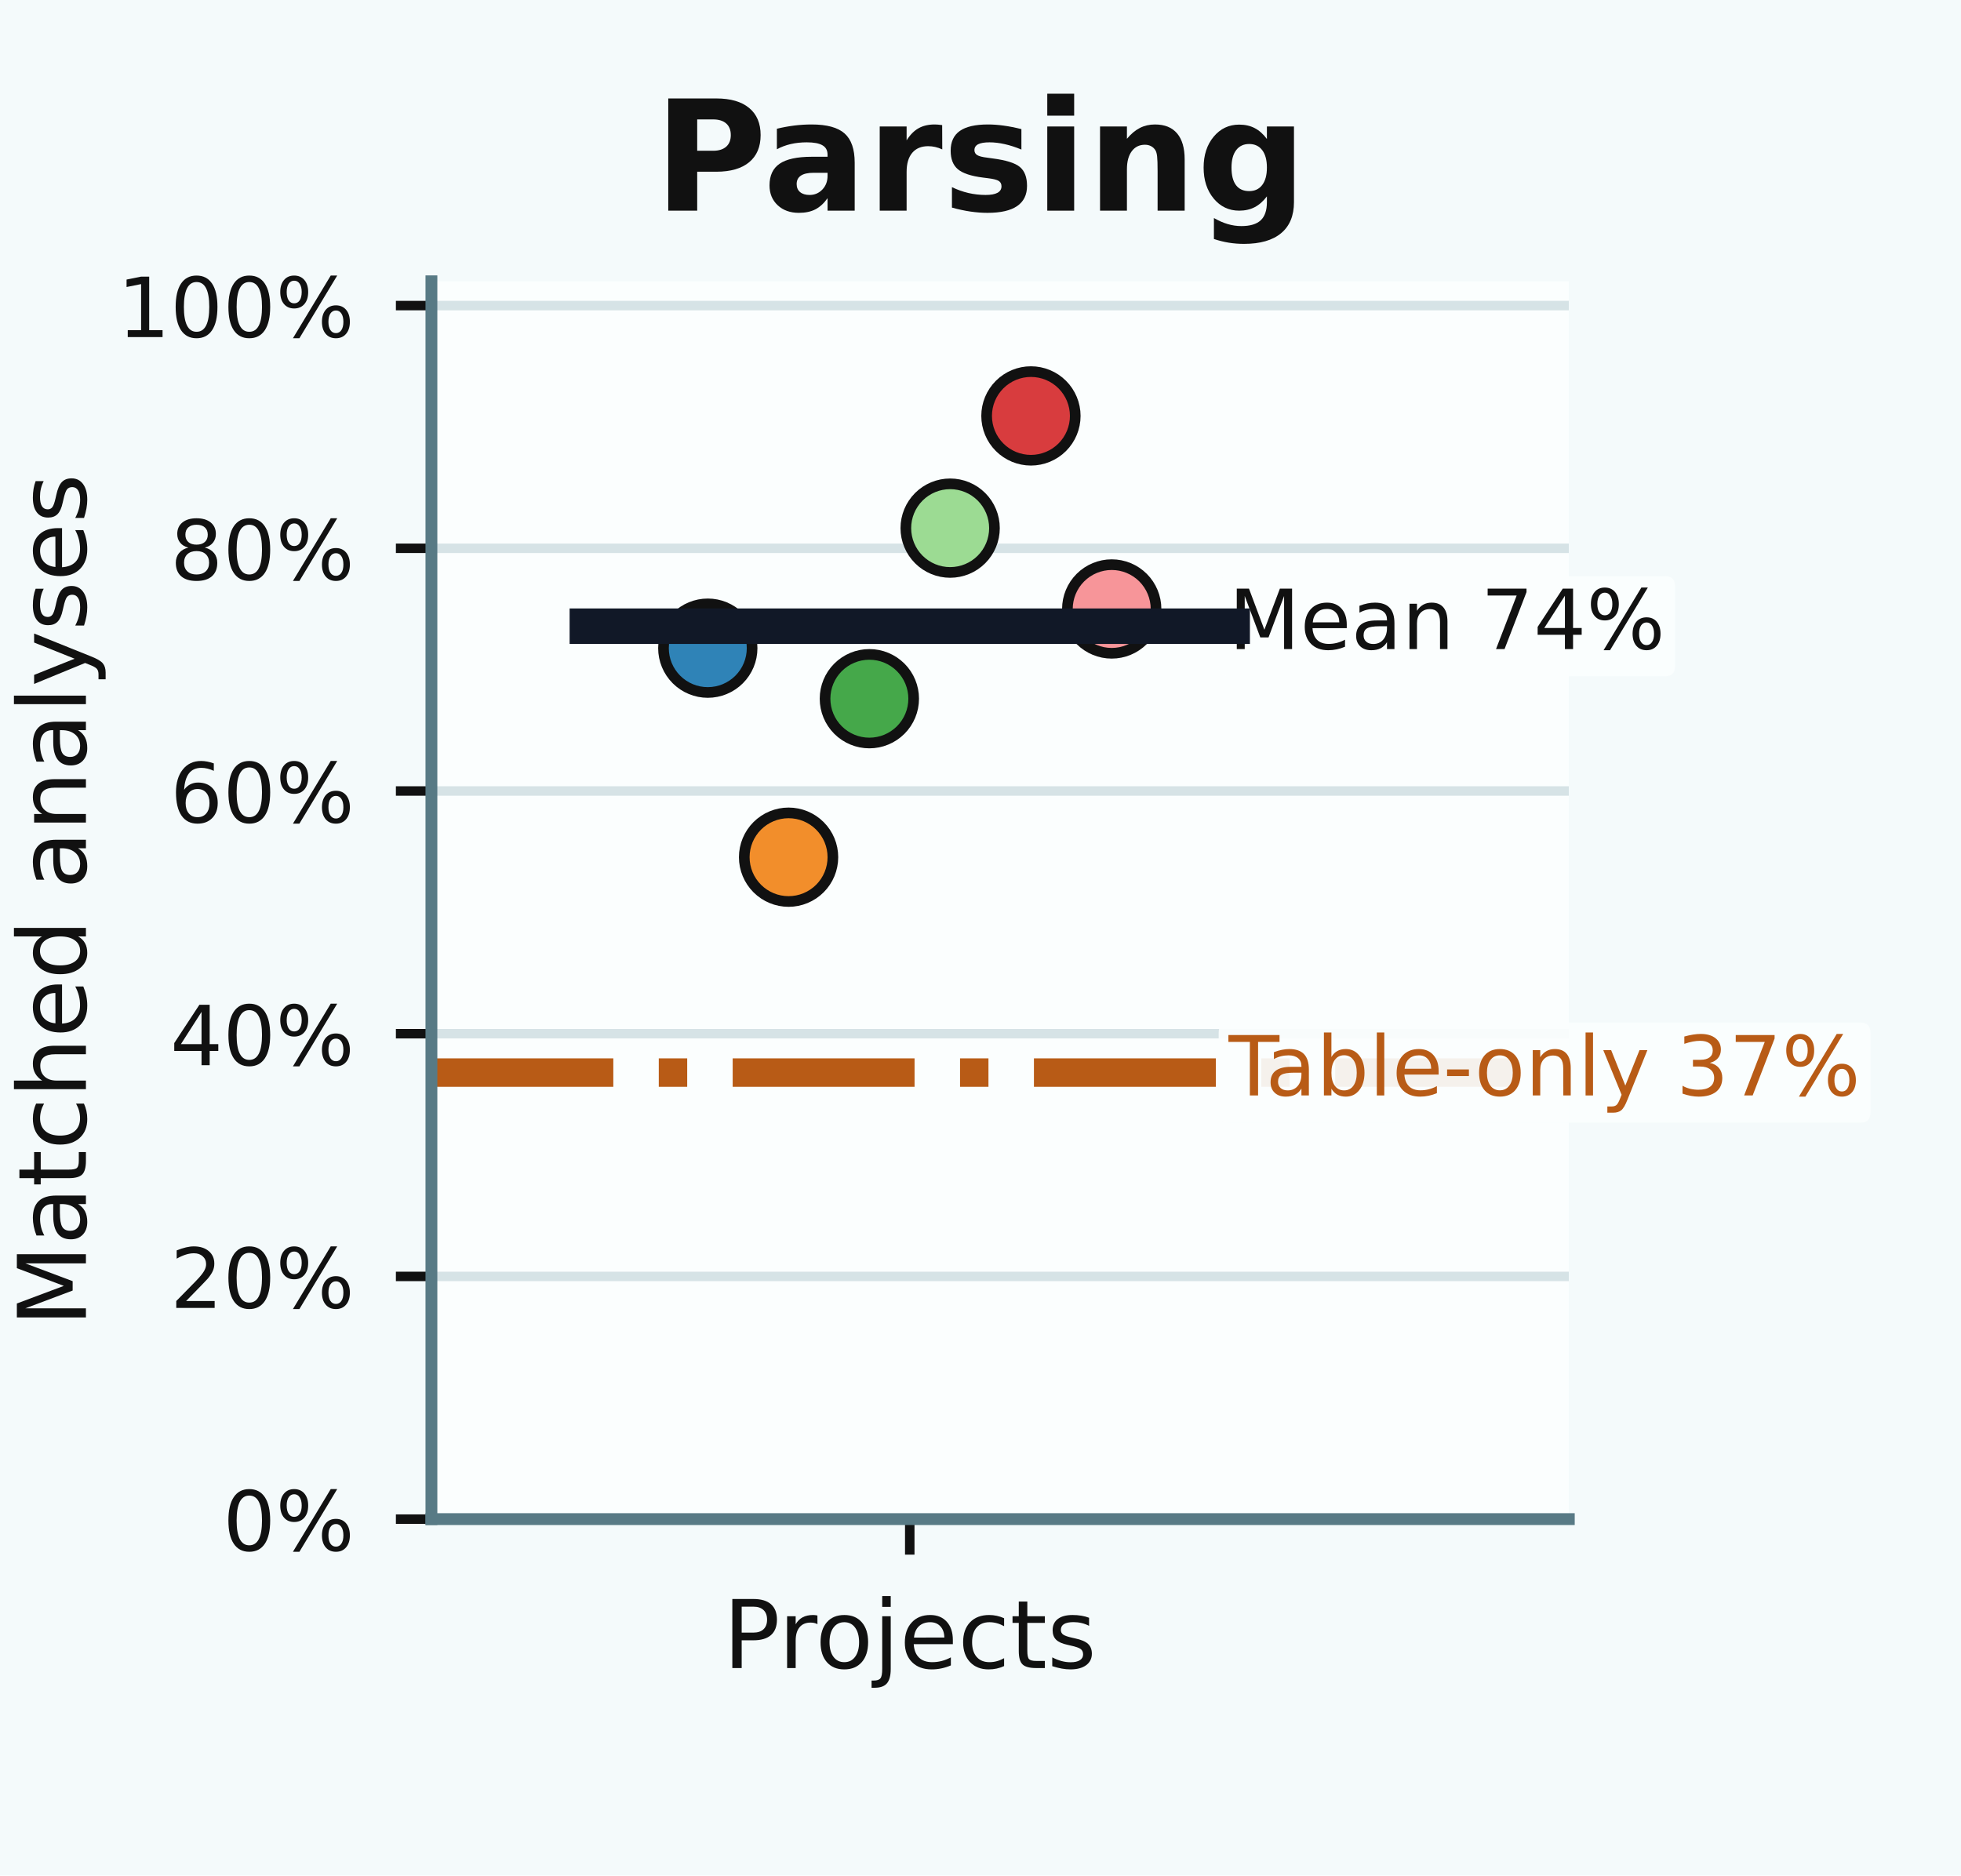
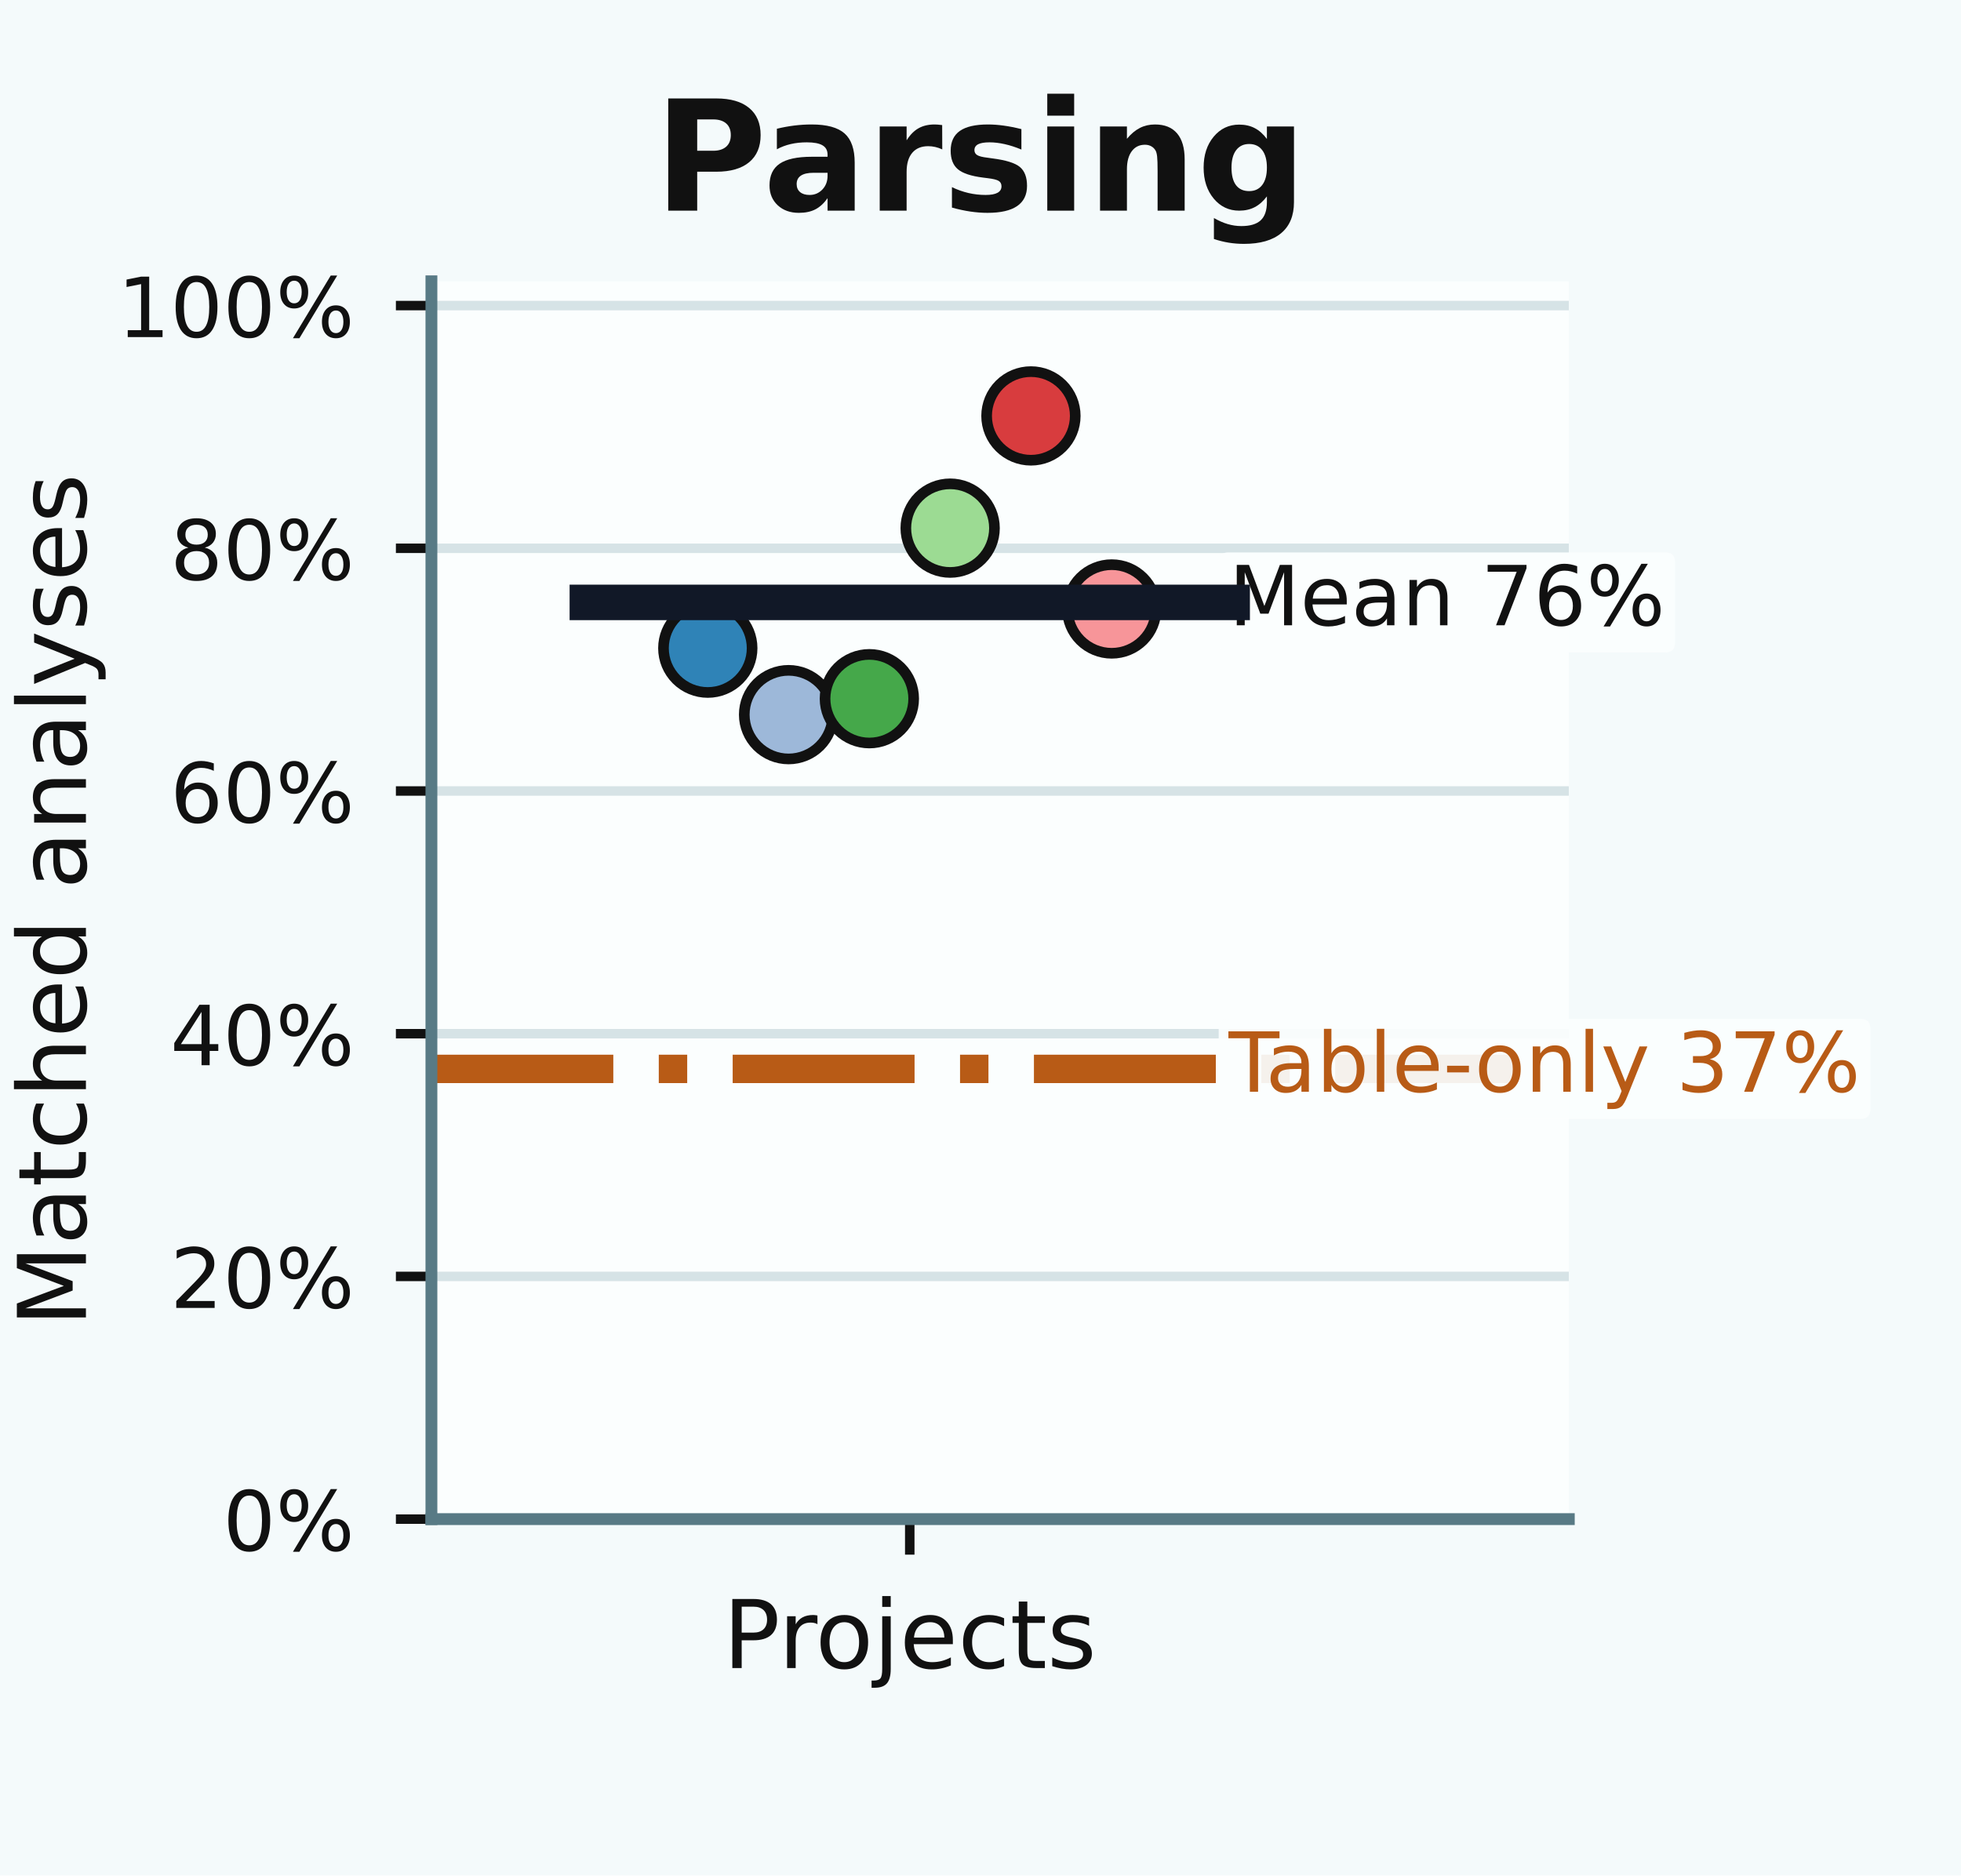
<svg xmlns="http://www.w3.org/2000/svg" xmlns:xlink="http://www.w3.org/1999/xlink" width="165.6pt" height="158.4pt" viewBox="0 0 165.6 158.4" version="1.1">
  <defs>
    <style type="text/css">*{stroke-linejoin: round; stroke-linecap: butt}</style>
  </defs>
  <g id="figure_1">
    <g id="patch_1">
      <path d="M 0 158.4  L 165.6 158.4  L 165.6 0  L 0 0  z " style="fill: #f4fafb" />
    </g>
    <g id="axes_1">
      <g id="patch_2">
        <path d="M 36.432 128.304  L 132.48 128.304  L 132.48 23.76  L 36.432 23.76  z " style="fill: #fbfefe" />
      </g>
      <g id="matplotlib.axis_1">
        <g id="xtick_1">
          <g id="line2d_1">
            <defs>
-               <path id="m8586d4c406" d="M 0 0  L 0 3  " style="stroke: #111111; stroke-width: 0.8" />
+               <path id="m29553f8bfb" d="M 0 0  L 0 3  " style="stroke: #111111; stroke-width: 0.8" />
            </defs>
            <g>
-               <use xlink:href="#m8586d4c406" x="76.826" y="128.304" style="fill: #111111; stroke: #111111; stroke-width: 0.8" />
+               <use xlink:href="#m29553f8bfb" x="76.826" y="128.304" style="fill: #111111; stroke: #111111; stroke-width: 0.8" />
            </g>
          </g>
          <g id="text_1">
            <g style="fill: #111111" transform="translate(61.05852 140.8827) scale(0.08 -0.08)">
              <defs>
                <path id="DejaVuSans-50" d="M 1259 4147  L 1259 2394  L 2053 2394  Q 2494 2394 2734 2622  Q 2975 2850 2975 3272  Q 2975 3691 2734 3919  Q 2494 4147 2053 4147  L 1259 4147  z M 628 4666  L 2053 4666  Q 2838 4666 3239 4311  Q 3641 3956 3641 3272  Q 3641 2581 3239 2228  Q 2838 1875 2053 1875  L 1259 1875  L 1259 0  L 628 0  L 628 4666  z " transform="scale(0.015625)" />
                <path id="DejaVuSans-72" d="M 2631 2963  Q 2534 3019 2420 3045  Q 2306 3072 2169 3072  Q 1681 3072 1420 2755  Q 1159 2438 1159 1844  L 1159 0  L 581 0  L 581 3500  L 1159 3500  L 1159 2956  Q 1341 3275 1631 3429  Q 1922 3584 2338 3584  Q 2397 3584 2469 3576  Q 2541 3569 2628 3553  L 2631 2963  z " transform="scale(0.015625)" />
                <path id="DejaVuSans-6f" d="M 1959 3097  Q 1497 3097 1228 2736  Q 959 2375 959 1747  Q 959 1119 1226 758  Q 1494 397 1959 397  Q 2419 397 2687 759  Q 2956 1122 2956 1747  Q 2956 2369 2687 2733  Q 2419 3097 1959 3097  z M 1959 3584  Q 2709 3584 3137 3096  Q 3566 2609 3566 1747  Q 3566 888 3137 398  Q 2709 -91 1959 -91  Q 1206 -91 779 398  Q 353 888 353 1747  Q 353 2609 779 3096  Q 1206 3584 1959 3584  z " transform="scale(0.015625)" />
                <path id="DejaVuSans-6a" d="M 603 3500  L 1178 3500  L 1178 -63  Q 1178 -731 923 -1031  Q 669 -1331 103 -1331  L -116 -1331  L -116 -844  L 38 -844  Q 366 -844 484 -692  Q 603 -541 603 -63  L 603 3500  z M 603 4863  L 1178 4863  L 1178 4134  L 603 4134  L 603 4863  z " transform="scale(0.015625)" />
                <path id="DejaVuSans-65" d="M 3597 1894  L 3597 1613  L 953 1613  Q 991 1019 1311 708  Q 1631 397 2203 397  Q 2534 397 2845 478  Q 3156 559 3463 722  L 3463 178  Q 3153 47 2828 -22  Q 2503 -91 2169 -91  Q 1331 -91 842 396  Q 353 884 353 1716  Q 353 2575 817 3079  Q 1281 3584 2069 3584  Q 2775 3584 3186 3129  Q 3597 2675 3597 1894  z M 3022 2063  Q 3016 2534 2758 2815  Q 2500 3097 2075 3097  Q 1594 3097 1305 2825  Q 1016 2553 972 2059  L 3022 2063  z " transform="scale(0.015625)" />
                <path id="DejaVuSans-63" d="M 3122 3366  L 3122 2828  Q 2878 2963 2633 3030  Q 2388 3097 2138 3097  Q 1578 3097 1268 2742  Q 959 2388 959 1747  Q 959 1106 1268 751  Q 1578 397 2138 397  Q 2388 397 2633 464  Q 2878 531 3122 666  L 3122 134  Q 2881 22 2623 -34  Q 2366 -91 2075 -91  Q 1284 -91 818 406  Q 353 903 353 1747  Q 353 2603 823 3093  Q 1294 3584 2113 3584  Q 2378 3584 2631 3529  Q 2884 3475 3122 3366  z " transform="scale(0.015625)" />
                <path id="DejaVuSans-74" d="M 1172 4494  L 1172 3500  L 2356 3500  L 2356 3053  L 1172 3053  L 1172 1153  Q 1172 725 1289 603  Q 1406 481 1766 481  L 2356 481  L 2356 0  L 1766 0  Q 1100 0 847 248  Q 594 497 594 1153  L 594 3053  L 172 3053  L 172 3500  L 594 3500  L 594 4494  L 1172 4494  z " transform="scale(0.015625)" />
                <path id="DejaVuSans-73" d="M 2834 3397  L 2834 2853  Q 2591 2978 2328 3040  Q 2066 3103 1784 3103  Q 1356 3103 1142 2972  Q 928 2841 928 2578  Q 928 2378 1081 2264  Q 1234 2150 1697 2047  L 1894 2003  Q 2506 1872 2764 1633  Q 3022 1394 3022 966  Q 3022 478 2636 193  Q 2250 -91 1575 -91  Q 1294 -91 989 -36  Q 684 19 347 128  L 347 722  Q 666 556 975 473  Q 1284 391 1588 391  Q 1994 391 2212 530  Q 2431 669 2431 922  Q 2431 1156 2273 1281  Q 2116 1406 1581 1522  L 1381 1569  Q 847 1681 609 1914  Q 372 2147 372 2553  Q 372 3047 722 3315  Q 1072 3584 1716 3584  Q 2034 3584 2315 3537  Q 2597 3491 2834 3397  z " transform="scale(0.015625)" />
              </defs>
              <use xlink:href="#DejaVuSans-50" />
              <use xlink:href="#DejaVuSans-72" transform="translate(58.55273 0)" />
              <use xlink:href="#DejaVuSans-6f" transform="translate(97.41602 0)" />
              <use xlink:href="#DejaVuSans-6a" transform="translate(158.5977 0)" />
              <use xlink:href="#DejaVuSans-65" transform="translate(186.3809 0)" />
              <use xlink:href="#DejaVuSans-63" transform="translate(247.9043 0)" />
              <use xlink:href="#DejaVuSans-74" transform="translate(302.8848 0)" />
              <use xlink:href="#DejaVuSans-73" transform="translate(342.0938 0)" />
            </g>
          </g>
        </g>
      </g>
      <g id="matplotlib.axis_2">
        <g id="ytick_1">
          <g id="line2d_2">
-             <path d="M 36.432 128.304  L 132.48 128.304  " clip-path="url(#pc8beb823a0)" style="fill: none; stroke: #c8d8dd; stroke-opacity: 0.72; stroke-width: 0.8; stroke-linecap: square" />
+             <path d="M 36.432 128.304  L 132.48 128.304  " clip-path="url(#p316b3cd58e)" style="fill: none; stroke: #c8d8dd; stroke-opacity: 0.72; stroke-width: 0.8; stroke-linecap: square" />
          </g>
          <g id="line2d_3">
            <defs>
-               <path id="m581cd0d0c9" d="M 0 0  L -3 0  " style="stroke: #111111; stroke-width: 0.8" />
+               <path id="mb2f73cae70" d="M 0 0  L -3 0  " style="stroke: #111111; stroke-width: 0.8" />
            </defs>
            <g>
-               <use xlink:href="#m581cd0d0c9" x="36.432" y="128.304" style="fill: #111111; stroke: #111111; stroke-width: 0.8" />
+               <use xlink:href="#mb2f73cae70" x="36.432" y="128.304" style="fill: #111111; stroke: #111111; stroke-width: 0.8" />
            </g>
          </g>
          <g id="text_2">
            <g style="fill: #111111" transform="translate(18.82716 130.9635) scale(0.07 -0.07)">
              <defs>
                <path id="DejaVuSans-30" d="M 2034 4250  Q 1547 4250 1301 3770  Q 1056 3291 1056 2328  Q 1056 1369 1301 889  Q 1547 409 2034 409  Q 2525 409 2770 889  Q 3016 1369 3016 2328  Q 3016 3291 2770 3770  Q 2525 4250 2034 4250  z M 2034 4750  Q 2819 4750 3233 4129  Q 3647 3509 3647 2328  Q 3647 1150 3233 529  Q 2819 -91 2034 -91  Q 1250 -91 836 529  Q 422 1150 422 2328  Q 422 3509 836 4129  Q 1250 4750 2034 4750  z " transform="scale(0.015625)" />
                <path id="DejaVuSans-25" d="M 4653 2053  Q 4381 2053 4226 1822  Q 4072 1591 4072 1178  Q 4072 772 4226 539  Q 4381 306 4653 306  Q 4919 306 5073 539  Q 5228 772 5228 1178  Q 5228 1588 5073 1820  Q 4919 2053 4653 2053  z M 4653 2450  Q 5147 2450 5437 2106  Q 5728 1763 5728 1178  Q 5728 594 5436 251  Q 5144 -91 4653 -91  Q 4153 -91 3862 251  Q 3572 594 3572 1178  Q 3572 1766 3864 2108  Q 4156 2450 4653 2450  z M 1428 4353  Q 1159 4353 1004 4120  Q 850 3888 850 3481  Q 850 3069 1003 2837  Q 1156 2606 1428 2606  Q 1700 2606 1854 2837  Q 2009 3069 2009 3481  Q 2009 3884 1853 4118  Q 1697 4353 1428 4353  z M 4250 4750  L 4750 4750  L 1831 -91  L 1331 -91  L 4250 4750  z M 1428 4750  Q 1922 4750 2215 4408  Q 2509 4066 2509 3481  Q 2509 2891 2217 2550  Q 1925 2209 1428 2209  Q 931 2209 642 2551  Q 353 2894 353 3481  Q 353 4063 643 4406  Q 934 4750 1428 4750  z " transform="scale(0.015625)" />
              </defs>
              <use xlink:href="#DejaVuSans-30" />
              <use xlink:href="#DejaVuSans-25" transform="translate(63.62305 0)" />
            </g>
          </g>
        </g>
        <g id="ytick_2">
          <g id="line2d_4">
-             <path d="M 36.432 107.805  L 132.48 107.805  " clip-path="url(#pc8beb823a0)" style="fill: none; stroke: #c8d8dd; stroke-opacity: 0.72; stroke-width: 0.8; stroke-linecap: square" />
+             <path d="M 36.432 107.805  L 132.48 107.805  " clip-path="url(#p316b3cd58e)" style="fill: none; stroke: #c8d8dd; stroke-opacity: 0.72; stroke-width: 0.8; stroke-linecap: square" />
          </g>
          <g id="line2d_5">
            <g>
-               <use xlink:href="#m581cd0d0c9" x="36.432" y="107.805" style="fill: #111111; stroke: #111111; stroke-width: 0.8" />
+               <use xlink:href="#mb2f73cae70" x="36.432" y="107.805" style="fill: #111111; stroke: #111111; stroke-width: 0.8" />
            </g>
          </g>
          <g id="text_3">
            <g style="fill: #111111" transform="translate(14.37341 110.4646) scale(0.07 -0.07)">
              <defs>
                <path id="DejaVuSans-32" d="M 1228 531  L 3431 531  L 3431 0  L 469 0  L 469 531  Q 828 903 1448 1529  Q 2069 2156 2228 2338  Q 2531 2678 2651 2914  Q 2772 3150 2772 3378  Q 2772 3750 2511 3984  Q 2250 4219 1831 4219  Q 1534 4219 1204 4116  Q 875 4013 500 3803  L 500 4441  Q 881 4594 1212 4672  Q 1544 4750 1819 4750  Q 2544 4750 2975 4387  Q 3406 4025 3406 3419  Q 3406 3131 3298 2873  Q 3191 2616 2906 2266  Q 2828 2175 2409 1742  Q 1991 1309 1228 531  z " transform="scale(0.015625)" />
              </defs>
              <use xlink:href="#DejaVuSans-32" />
              <use xlink:href="#DejaVuSans-30" transform="translate(63.62305 0)" />
              <use xlink:href="#DejaVuSans-25" transform="translate(127.2461 0)" />
            </g>
          </g>
        </g>
        <g id="ytick_3">
          <g id="line2d_6">
-             <path d="M 36.432 87.306  L 132.48 87.306  " clip-path="url(#pc8beb823a0)" style="fill: none; stroke: #c8d8dd; stroke-opacity: 0.72; stroke-width: 0.8; stroke-linecap: square" />
+             <path d="M 36.432 87.306  L 132.48 87.306  " clip-path="url(#p316b3cd58e)" style="fill: none; stroke: #c8d8dd; stroke-opacity: 0.72; stroke-width: 0.8; stroke-linecap: square" />
          </g>
          <g id="line2d_7">
            <g>
-               <use xlink:href="#m581cd0d0c9" x="36.432" y="87.306" style="fill: #111111; stroke: #111111; stroke-width: 0.8" />
+               <use xlink:href="#mb2f73cae70" x="36.432" y="87.306" style="fill: #111111; stroke: #111111; stroke-width: 0.8" />
            </g>
          </g>
          <g id="text_4">
            <g style="fill: #111111" transform="translate(14.37341 89.96581) scale(0.07 -0.07)">
              <defs>
                <path id="DejaVuSans-34" d="M 2419 4116  L 825 1625  L 2419 1625  L 2419 4116  z M 2253 4666  L 3047 4666  L 3047 1625  L 3713 1625  L 3713 1100  L 3047 1100  L 3047 0  L 2419 0  L 2419 1100  L 313 1100  L 313 1709  L 2253 4666  z " transform="scale(0.015625)" />
              </defs>
              <use xlink:href="#DejaVuSans-34" />
              <use xlink:href="#DejaVuSans-30" transform="translate(63.62305 0)" />
              <use xlink:href="#DejaVuSans-25" transform="translate(127.2461 0)" />
            </g>
          </g>
        </g>
        <g id="ytick_4">
          <g id="line2d_8">
-             <path d="M 36.432 66.808  L 132.48 66.808  " clip-path="url(#pc8beb823a0)" style="fill: none; stroke: #c8d8dd; stroke-opacity: 0.72; stroke-width: 0.8; stroke-linecap: square" />
+             <path d="M 36.432 66.808  L 132.48 66.808  " clip-path="url(#p316b3cd58e)" style="fill: none; stroke: #c8d8dd; stroke-opacity: 0.72; stroke-width: 0.8; stroke-linecap: square" />
          </g>
          <g id="line2d_9">
            <g>
-               <use xlink:href="#m581cd0d0c9" x="36.432" y="66.808" style="fill: #111111; stroke: #111111; stroke-width: 0.8" />
+               <use xlink:href="#mb2f73cae70" x="36.432" y="66.808" style="fill: #111111; stroke: #111111; stroke-width: 0.8" />
            </g>
          </g>
          <g id="text_5">
            <g style="fill: #111111" transform="translate(14.37341 69.46698) scale(0.07 -0.07)">
              <defs>
                <path id="DejaVuSans-36" d="M 2113 2584  Q 1688 2584 1439 2293  Q 1191 2003 1191 1497  Q 1191 994 1439 701  Q 1688 409 2113 409  Q 2538 409 2786 701  Q 3034 994 3034 1497  Q 3034 2003 2786 2293  Q 2538 2584 2113 2584  z M 3366 4563  L 3366 3988  Q 3128 4100 2886 4159  Q 2644 4219 2406 4219  Q 1781 4219 1451 3797  Q 1122 3375 1075 2522  Q 1259 2794 1537 2939  Q 1816 3084 2150 3084  Q 2853 3084 3261 2657  Q 3669 2231 3669 1497  Q 3669 778 3244 343  Q 2819 -91 2113 -91  Q 1303 -91 875 529  Q 447 1150 447 2328  Q 447 3434 972 4092  Q 1497 4750 2381 4750  Q 2619 4750 2861 4703  Q 3103 4656 3366 4563  z " transform="scale(0.015625)" />
              </defs>
              <use xlink:href="#DejaVuSans-36" />
              <use xlink:href="#DejaVuSans-30" transform="translate(63.62305 0)" />
              <use xlink:href="#DejaVuSans-25" transform="translate(127.2461 0)" />
            </g>
          </g>
        </g>
        <g id="ytick_5">
          <g id="line2d_10">
-             <path d="M 36.432 46.309  L 132.48 46.309  " clip-path="url(#pc8beb823a0)" style="fill: none; stroke: #c8d8dd; stroke-opacity: 0.72; stroke-width: 0.8; stroke-linecap: square" />
+             <path d="M 36.432 46.309  L 132.48 46.309  " clip-path="url(#p316b3cd58e)" style="fill: none; stroke: #c8d8dd; stroke-opacity: 0.72; stroke-width: 0.8; stroke-linecap: square" />
          </g>
          <g id="line2d_11">
            <g>
-               <use xlink:href="#m581cd0d0c9" x="36.432" y="46.309" style="fill: #111111; stroke: #111111; stroke-width: 0.8" />
+               <use xlink:href="#mb2f73cae70" x="36.432" y="46.309" style="fill: #111111; stroke: #111111; stroke-width: 0.8" />
            </g>
          </g>
          <g id="text_6">
            <g style="fill: #111111" transform="translate(14.37341 48.96816) scale(0.07 -0.07)">
              <defs>
                <path id="DejaVuSans-38" d="M 2034 2216  Q 1584 2216 1326 1975  Q 1069 1734 1069 1313  Q 1069 891 1326 650  Q 1584 409 2034 409  Q 2484 409 2743 651  Q 3003 894 3003 1313  Q 3003 1734 2745 1975  Q 2488 2216 2034 2216  z M 1403 2484  Q 997 2584 770 2862  Q 544 3141 544 3541  Q 544 4100 942 4425  Q 1341 4750 2034 4750  Q 2731 4750 3128 4425  Q 3525 4100 3525 3541  Q 3525 3141 3298 2862  Q 3072 2584 2669 2484  Q 3125 2378 3379 2068  Q 3634 1759 3634 1313  Q 3634 634 3220 271  Q 2806 -91 2034 -91  Q 1263 -91 848 271  Q 434 634 434 1313  Q 434 1759 690 2068  Q 947 2378 1403 2484  z M 1172 3481  Q 1172 3119 1398 2916  Q 1625 2713 2034 2713  Q 2441 2713 2670 2916  Q 2900 3119 2900 3481  Q 2900 3844 2670 4047  Q 2441 4250 2034 4250  Q 1625 4250 1398 4047  Q 1172 3844 1172 3481  z " transform="scale(0.015625)" />
              </defs>
              <use xlink:href="#DejaVuSans-38" />
              <use xlink:href="#DejaVuSans-30" transform="translate(63.62305 0)" />
              <use xlink:href="#DejaVuSans-25" transform="translate(127.2461 0)" />
            </g>
          </g>
        </g>
        <g id="ytick_6">
          <g id="line2d_12">
-             <path d="M 36.432 25.81  L 132.48 25.81  " clip-path="url(#pc8beb823a0)" style="fill: none; stroke: #c8d8dd; stroke-opacity: 0.72; stroke-width: 0.8; stroke-linecap: square" />
+             <path d="M 36.432 25.81  L 132.48 25.81  " clip-path="url(#p316b3cd58e)" style="fill: none; stroke: #c8d8dd; stroke-opacity: 0.72; stroke-width: 0.8; stroke-linecap: square" />
          </g>
          <g id="line2d_13">
            <g>
-               <use xlink:href="#m581cd0d0c9" x="36.432" y="25.81" style="fill: #111111; stroke: #111111; stroke-width: 0.8" />
+               <use xlink:href="#mb2f73cae70" x="36.432" y="25.81" style="fill: #111111; stroke: #111111; stroke-width: 0.8" />
            </g>
          </g>
          <g id="text_7">
            <g style="fill: #111111" transform="translate(9.919656 28.46934) scale(0.07 -0.07)">
              <defs>
                <path id="DejaVuSans-31" d="M 794 531  L 1825 531  L 1825 4091  L 703 3866  L 703 4441  L 1819 4666  L 2450 4666  L 2450 531  L 3481 531  L 3481 0  L 794 0  L 794 531  z " transform="scale(0.015625)" />
              </defs>
              <use xlink:href="#DejaVuSans-31" />
              <use xlink:href="#DejaVuSans-30" transform="translate(63.62305 0)" />
              <use xlink:href="#DejaVuSans-30" transform="translate(127.2461 0)" />
              <use xlink:href="#DejaVuSans-25" transform="translate(190.8691 0)" />
            </g>
          </g>
        </g>
        <g id="text_8">
          <g style="fill: #111111" transform="translate(7.255906 112.0539) rotate(-90) scale(0.08 -0.08)">
            <defs>
              <path id="DejaVuSans-4d" d="M 628 4666  L 1569 4666  L 2759 1491  L 3956 4666  L 4897 4666  L 4897 0  L 4281 0  L 4281 4097  L 3078 897  L 2444 897  L 1241 4097  L 1241 0  L 628 0  L 628 4666  z " transform="scale(0.015625)" />
              <path id="DejaVuSans-61" d="M 2194 1759  Q 1497 1759 1228 1600  Q 959 1441 959 1056  Q 959 750 1161 570  Q 1363 391 1709 391  Q 2188 391 2477 730  Q 2766 1069 2766 1631  L 2766 1759  L 2194 1759  z M 3341 1997  L 3341 0  L 2766 0  L 2766 531  Q 2569 213 2275 61  Q 1981 -91 1556 -91  Q 1019 -91 701 211  Q 384 513 384 1019  Q 384 1609 779 1909  Q 1175 2209 1959 2209  L 2766 2209  L 2766 2266  Q 2766 2663 2505 2880  Q 2244 3097 1772 3097  Q 1472 3097 1187 3025  Q 903 2953 641 2809  L 641 3341  Q 956 3463 1253 3523  Q 1550 3584 1831 3584  Q 2591 3584 2966 3190  Q 3341 2797 3341 1997  z " transform="scale(0.015625)" />
              <path id="DejaVuSans-68" d="M 3513 2113  L 3513 0  L 2938 0  L 2938 2094  Q 2938 2591 2744 2837  Q 2550 3084 2163 3084  Q 1697 3084 1428 2787  Q 1159 2491 1159 1978  L 1159 0  L 581 0  L 581 4863  L 1159 4863  L 1159 2956  Q 1366 3272 1645 3428  Q 1925 3584 2291 3584  Q 2894 3584 3203 3211  Q 3513 2838 3513 2113  z " transform="scale(0.015625)" />
              <path id="DejaVuSans-64" d="M 2906 2969  L 2906 4863  L 3481 4863  L 3481 0  L 2906 0  L 2906 525  Q 2725 213 2448 61  Q 2172 -91 1784 -91  Q 1150 -91 751 415  Q 353 922 353 1747  Q 353 2572 751 3078  Q 1150 3584 1784 3584  Q 2172 3584 2448 3432  Q 2725 3281 2906 2969  z M 947 1747  Q 947 1113 1208 752  Q 1469 391 1925 391  Q 2381 391 2643 752  Q 2906 1113 2906 1747  Q 2906 2381 2643 2742  Q 2381 3103 1925 3103  Q 1469 3103 1208 2742  Q 947 2381 947 1747  z " transform="scale(0.015625)" />
              <path id="DejaVuSans-20" transform="scale(0.015625)" />
              <path id="DejaVuSans-6e" d="M 3513 2113  L 3513 0  L 2938 0  L 2938 2094  Q 2938 2591 2744 2837  Q 2550 3084 2163 3084  Q 1697 3084 1428 2787  Q 1159 2491 1159 1978  L 1159 0  L 581 0  L 581 3500  L 1159 3500  L 1159 2956  Q 1366 3272 1645 3428  Q 1925 3584 2291 3584  Q 2894 3584 3203 3211  Q 3513 2838 3513 2113  z " transform="scale(0.015625)" />
              <path id="DejaVuSans-6c" d="M 603 4863  L 1178 4863  L 1178 0  L 603 0  L 603 4863  z " transform="scale(0.015625)" />
              <path id="DejaVuSans-79" d="M 2059 -325  Q 1816 -950 1584 -1140  Q 1353 -1331 966 -1331  L 506 -1331  L 506 -850  L 844 -850  Q 1081 -850 1212 -737  Q 1344 -625 1503 -206  L 1606 56  L 191 3500  L 800 3500  L 1894 763  L 2988 3500  L 3597 3500  L 2059 -325  z " transform="scale(0.015625)" />
            </defs>
            <use xlink:href="#DejaVuSans-4d" />
            <use xlink:href="#DejaVuSans-61" transform="translate(86.2793 0)" />
            <use xlink:href="#DejaVuSans-74" transform="translate(147.5586 0)" />
            <use xlink:href="#DejaVuSans-63" transform="translate(186.7676 0)" />
            <use xlink:href="#DejaVuSans-68" transform="translate(241.748 0)" />
            <use xlink:href="#DejaVuSans-65" transform="translate(305.127 0)" />
            <use xlink:href="#DejaVuSans-64" transform="translate(366.6504 0)" />
            <use xlink:href="#DejaVuSans-20" transform="translate(430.127 0)" />
            <use xlink:href="#DejaVuSans-61" transform="translate(461.9141 0)" />
            <use xlink:href="#DejaVuSans-6e" transform="translate(523.1934 0)" />
            <use xlink:href="#DejaVuSans-61" transform="translate(586.5723 0)" />
            <use xlink:href="#DejaVuSans-6c" transform="translate(647.8516 0)" />
            <use xlink:href="#DejaVuSans-79" transform="translate(675.6348 0)" />
            <use xlink:href="#DejaVuSans-73" transform="translate(734.8145 0)" />
            <use xlink:href="#DejaVuSans-65" transform="translate(786.9141 0)" />
            <use xlink:href="#DejaVuSans-73" transform="translate(848.4375 0)" />
          </g>
        </g>
      </g>
      <g id="line2d_14">
-         <path d="M 36.432 90.59  L 132.48 90.59  " clip-path="url(#pc8beb823a0)" style="fill: none; stroke-dasharray: 15.36,3.84,2.4,3.84; stroke-dashoffset: 0; stroke: #b85b16; stroke-width: 2.4" />
+         <path d="M 36.432 90.279  L 132.48 90.279  " clip-path="url(#p316b3cd58e)" style="fill: none; stroke-dasharray: 15.36,3.84,2.4,3.84; stroke-dashoffset: 0; stroke: #b85b16; stroke-width: 2.4" />
      </g>
      <g id="patch_3">
        <path d="M 36.432 128.304  L 36.432 23.76  " style="fill: none; stroke: #587a85; stroke-linejoin: miter; stroke-linecap: square" />
      </g>
      <g id="patch_4">
        <path d="M 36.432 128.304  L 132.48 128.304  " style="fill: none; stroke: #587a85; stroke-linejoin: miter; stroke-linecap: square" />
      </g>
      <g id="PathCollection_1">
        <defs>
-           <path id="me92f79e260" d="M 0 3.742  C 0.992 3.742 1.944 3.347 2.646 2.646  C 3.347 1.944 3.742 0.992 3.742 0  C 3.742 -0.992 3.347 -1.944 2.646 -2.646  C 1.944 -3.347 0.992 -3.742 0 -3.742  C -0.992 -3.742 -1.944 -3.347 -2.646 -2.646  C -3.347 -1.944 -3.742 -0.992 -3.742 0  C -3.742 0.992 -3.347 1.944 -2.646 2.646  C -1.944 3.347 -0.992 3.742 0 3.742  z " style="stroke: #111111; stroke-width: 0.9" />
-         </defs>
-         <g clip-path="url(#pc8beb823a0)">
-           <use xlink:href="#me92f79e260" x="59.771" y="54.744" style="fill: #2f83b7; stroke: #111111; stroke-width: 0.9" />
+           <path id="mbc423e16dc" d="M 0 3.742  C 0.992 3.742 1.944 3.347 2.646 2.646  C 3.347 1.944 3.742 0.992 3.742 0  C 3.742 -0.992 3.347 -1.944 2.646 -2.646  C 1.944 -3.347 0.992 -3.742 0 -3.742  C -0.992 -3.742 -1.944 -3.347 -2.646 -2.646  C -3.347 -1.944 -3.742 -0.992 -3.742 0  C -3.742 0.992 -3.347 1.944 -2.646 2.646  C -1.944 3.347 -0.992 3.742 0 3.742  z " style="stroke: #111111; stroke-width: 0.9" />
+         </defs>
+         <g clip-path="url(#p316b3cd58e)">
+           <use xlink:href="#mbc423e16dc" x="59.771" y="54.744" style="fill: #2f83b7; stroke: #111111; stroke-width: 0.9" />
        </g>
      </g>
      <g id="PathCollection_2">
        <defs>
-           <path id="mde16646d9e" d="M 0 3.742  C 0.992 3.742 1.944 3.347 2.646 2.646  C 3.347 1.944 3.742 0.992 3.742 0  C 3.742 -0.992 3.347 -1.944 2.646 -2.646  C 1.944 -3.347 0.992 -3.742 0 -3.742  C -0.992 -3.742 -1.944 -3.347 -2.646 -2.646  C -3.347 -1.944 -3.742 -0.992 -3.742 0  C -3.742 0.992 -3.347 1.944 -2.646 2.646  C -1.944 3.347 -0.992 3.742 0 3.742  z " style="stroke: #111111; stroke-width: 0.9" />
-         </defs>
-         <g clip-path="url(#pc8beb823a0)">
-           <use xlink:href="#mde16646d9e" x="66.593" y="72.398" style="fill: #f28e2b; stroke: #111111; stroke-width: 0.9" />
+           <path id="mc8b1a59c3d" d="M 0 3.742  C 0.992 3.742 1.944 3.347 2.646 2.646  C 3.347 1.944 3.742 0.992 3.742 0  C 3.742 -0.992 3.347 -1.944 2.646 -2.646  C 1.944 -3.347 0.992 -3.742 0 -3.742  C -0.992 -3.742 -1.944 -3.347 -2.646 -2.646  C -3.347 -1.944 -3.742 -0.992 -3.742 0  C -3.742 0.992 -3.347 1.944 -2.646 2.646  C -1.944 3.347 -0.992 3.742 0 3.742  z " style="stroke: #111111; stroke-width: 0.9" />
+         </defs>
+         <g clip-path="url(#p316b3cd58e)">
+           <use xlink:href="#mc8b1a59c3d" x="66.593" y="60.358" style="fill: #9db8d9; stroke: #111111; stroke-width: 0.9" />
        </g>
      </g>
      <g id="PathCollection_3">
        <defs>
-           <path id="m3b32aa7b55" d="M 0 3.742  C 0.992 3.742 1.944 3.347 2.646 2.646  C 3.347 1.944 3.742 0.992 3.742 0  C 3.742 -0.992 3.347 -1.944 2.646 -2.646  C 1.944 -3.347 0.992 -3.742 0 -3.742  C -0.992 -3.742 -1.944 -3.347 -2.646 -2.646  C -3.347 -1.944 -3.742 -0.992 -3.742 0  C -3.742 0.992 -3.347 1.944 -2.646 2.646  C -1.944 3.347 -0.992 3.742 0 3.742  z " style="stroke: #111111; stroke-width: 0.9" />
-         </defs>
-         <g clip-path="url(#pc8beb823a0)">
-           <use xlink:href="#m3b32aa7b55" x="73.415" y="59.012" style="fill: #45a84a; stroke: #111111; stroke-width: 0.9" />
+           <path id="m830c7d31a2" d="M 0 3.742  C 0.992 3.742 1.944 3.347 2.646 2.646  C 3.347 1.944 3.742 0.992 3.742 0  C 3.742 -0.992 3.347 -1.944 2.646 -2.646  C 1.944 -3.347 0.992 -3.742 0 -3.742  C -0.992 -3.742 -1.944 -3.347 -2.646 -2.646  C -3.347 -1.944 -3.742 -0.992 -3.742 0  C -3.742 0.992 -3.347 1.944 -2.646 2.646  C -1.944 3.347 -0.992 3.742 0 3.742  z " style="stroke: #111111; stroke-width: 0.9" />
+         </defs>
+         <g clip-path="url(#p316b3cd58e)">
+           <use xlink:href="#m830c7d31a2" x="73.415" y="59.012" style="fill: #45a84a; stroke: #111111; stroke-width: 0.9" />
        </g>
      </g>
      <g id="PathCollection_4">
        <defs>
-           <path id="mac38d72977" d="M 0 3.742  C 0.992 3.742 1.944 3.347 2.646 2.646  C 3.347 1.944 3.742 0.992 3.742 0  C 3.742 -0.992 3.347 -1.944 2.646 -2.646  C 1.944 -3.347 0.992 -3.742 0 -3.742  C -0.992 -3.742 -1.944 -3.347 -2.646 -2.646  C -3.347 -1.944 -3.742 -0.992 -3.742 0  C -3.742 0.992 -3.347 1.944 -2.646 2.646  C -1.944 3.347 -0.992 3.742 0 3.742  z " style="stroke: #111111; stroke-width: 0.9" />
-         </defs>
-         <g clip-path="url(#pc8beb823a0)">
-           <use xlink:href="#mac38d72977" x="80.237" y="44.606" style="fill: #9cdb93; stroke: #111111; stroke-width: 0.9" />
+           <path id="m27131d5b49" d="M 0 3.742  C 0.992 3.742 1.944 3.347 2.646 2.646  C 3.347 1.944 3.742 0.992 3.742 0  C 3.742 -0.992 3.347 -1.944 2.646 -2.646  C 1.944 -3.347 0.992 -3.742 0 -3.742  C -0.992 -3.742 -1.944 -3.347 -2.646 -2.646  C -3.347 -1.944 -3.742 -0.992 -3.742 0  C -3.742 0.992 -3.347 1.944 -2.646 2.646  C -1.944 3.347 -0.992 3.742 0 3.742  z " style="stroke: #111111; stroke-width: 0.9" />
+         </defs>
+         <g clip-path="url(#p316b3cd58e)">
+           <use xlink:href="#m27131d5b49" x="80.237" y="44.606" style="fill: #9cdb93; stroke: #111111; stroke-width: 0.9" />
        </g>
      </g>
      <g id="PathCollection_5">
        <defs>
-           <path id="m82a1e1356b" d="M 0 3.742  C 0.992 3.742 1.944 3.347 2.646 2.646  C 3.347 1.944 3.742 0.992 3.742 0  C 3.742 -0.992 3.347 -1.944 2.646 -2.646  C 1.944 -3.347 0.992 -3.742 0 -3.742  C -0.992 -3.742 -1.944 -3.347 -2.646 -2.646  C -3.347 -1.944 -3.742 -0.992 -3.742 0  C -3.742 0.992 -3.347 1.944 -2.646 2.646  C -1.944 3.347 -0.992 3.742 0 3.742  z " style="stroke: #111111; stroke-width: 0.9" />
-         </defs>
-         <g clip-path="url(#pc8beb823a0)">
-           <use xlink:href="#m82a1e1356b" x="87.059" y="35.128" style="fill: #d83c3e; stroke: #111111; stroke-width: 0.9" />
+           <path id="mdb4f3761d9" d="M 0 3.742  C 0.992 3.742 1.944 3.347 2.646 2.646  C 3.347 1.944 3.742 0.992 3.742 0  C 3.742 -0.992 3.347 -1.944 2.646 -2.646  C 1.944 -3.347 0.992 -3.742 0 -3.742  C -0.992 -3.742 -1.944 -3.347 -2.646 -2.646  C -3.347 -1.944 -3.742 -0.992 -3.742 0  C -3.742 0.992 -3.347 1.944 -2.646 2.646  C -1.944 3.347 -0.992 3.742 0 3.742  z " style="stroke: #111111; stroke-width: 0.9" />
+         </defs>
+         <g clip-path="url(#p316b3cd58e)">
+           <use xlink:href="#mdb4f3761d9" x="87.059" y="35.128" style="fill: #d83c3e; stroke: #111111; stroke-width: 0.9" />
        </g>
      </g>
      <g id="PathCollection_6">
        <defs>
-           <path id="m289674803f" d="M 0 3.742  C 0.992 3.742 1.944 3.347 2.646 2.646  C 3.347 1.944 3.742 0.992 3.742 0  C 3.742 -0.992 3.347 -1.944 2.646 -2.646  C 1.944 -3.347 0.992 -3.742 0 -3.742  C -0.992 -3.742 -1.944 -3.347 -2.646 -2.646  C -3.347 -1.944 -3.742 -0.992 -3.742 0  C -3.742 0.992 -3.347 1.944 -2.646 2.646  C -1.944 3.347 -0.992 3.742 0 3.742  z " style="stroke: #111111; stroke-width: 0.9" />
-         </defs>
-         <g clip-path="url(#pc8beb823a0)">
-           <use xlink:href="#m289674803f" x="93.881" y="51.433" style="fill: #f79599; stroke: #111111; stroke-width: 0.9" />
+           <path id="mb51fb4534a" d="M 0 3.742  C 0.992 3.742 1.944 3.347 2.646 2.646  C 3.347 1.944 3.742 0.992 3.742 0  C 3.742 -0.992 3.347 -1.944 2.646 -2.646  C 1.944 -3.347 0.992 -3.742 0 -3.742  C -0.992 -3.742 -1.944 -3.347 -2.646 -2.646  C -3.347 -1.944 -3.742 -0.992 -3.742 0  C -3.742 0.992 -3.347 1.944 -2.646 2.646  C -1.944 3.347 -0.992 3.742 0 3.742  z " style="stroke: #111111; stroke-width: 0.9" />
+         </defs>
+         <g clip-path="url(#p316b3cd58e)">
+           <use xlink:href="#mb51fb4534a" x="93.881" y="51.433" style="fill: #f79599; stroke: #111111; stroke-width: 0.9" />
        </g>
      </g>
      <g id="text_9">
        <g id="patch_5">
-           <path d="M 103.755 57.114  L 140.611 57.114  Q 141.451 57.114 141.451 56.274  L 141.451 49.5  Q 141.451 48.66 140.611 48.66  L 103.755 48.66  Q 102.915 48.66 102.915 49.5  L 102.915 56.274  Q 102.915 57.114 103.755 57.114  z " style="fill: #fbfefe; opacity: 0.92" />
-         </g>
-         <g style="fill: #111111" transform="translate(103.7554 54.81844) scale(0.07 -0.07)">
+           <path d="M 103.755 55.108  L 140.611 55.108  Q 141.451 55.108 141.451 54.268  L 141.451 47.493  Q 141.451 46.653 140.611 46.653  L 103.755 46.653  Q 102.915 46.653 102.915 47.493  L 102.915 54.268  Q 102.915 55.108 103.755 55.108  z " style="fill: #fbfefe; opacity: 0.92" />
+         </g>
+         <g style="fill: #111111" transform="translate(103.7554 52.81185) scale(0.07 -0.07)">
          <defs>
            <path id="DejaVuSans-37" d="M 525 4666  L 3525 4666  L 3525 4397  L 1831 0  L 1172 0  L 2766 4134  L 525 4134  L 525 4666  z " transform="scale(0.015625)" />
          </defs>
          <use xlink:href="#DejaVuSans-4d" />
          <use xlink:href="#DejaVuSans-65" transform="translate(86.2793 0)" />
          <use xlink:href="#DejaVuSans-61" transform="translate(147.8027 0)" />
          <use xlink:href="#DejaVuSans-6e" transform="translate(209.082 0)" />
          <use xlink:href="#DejaVuSans-20" transform="translate(272.4609 0)" />
          <use xlink:href="#DejaVuSans-37" transform="translate(304.248 0)" />
-           <use xlink:href="#DejaVuSans-34" transform="translate(367.8711 0)" />
+           <use xlink:href="#DejaVuSans-36" transform="translate(367.8711 0)" />
          <use xlink:href="#DejaVuSans-25" transform="translate(431.4941 0)" />
        </g>
      </g>
      <g id="text_10">
        <g id="patch_6">
-           <path d="M 103.755 94.817  L 157.108 94.817  Q 157.948 94.817 157.948 93.977  L 157.948 87.203  Q 157.948 86.363 157.108 86.363  L 103.755 86.363  Q 102.915 86.363 102.915 87.203  L 102.915 93.977  Q 102.915 94.817 103.755 94.817  z " style="fill: #fbfefe; opacity: 0.92" />
-         </g>
-         <g style="fill: #b85b16" transform="translate(103.7554 92.52147) scale(0.07 -0.07)">
+           <path d="M 103.755 94.507  L 157.108 94.507  Q 157.948 94.507 157.948 93.667  L 157.948 86.892  Q 157.948 86.052 157.108 86.052  L 103.755 86.052  Q 102.915 86.052 102.915 86.892  L 102.915 93.667  Q 102.915 94.507 103.755 94.507  z " style="fill: #fbfefe; opacity: 0.92" />
+         </g>
+         <g style="fill: #b85b16" transform="translate(103.7554 92.21088) scale(0.07 -0.07)">
          <defs>
            <path id="DejaVuSans-54" d="M -19 4666  L 3928 4666  L 3928 4134  L 2272 4134  L 2272 0  L 1638 0  L 1638 4134  L -19 4134  L -19 4666  z " transform="scale(0.015625)" />
            <path id="DejaVuSans-62" d="M 3116 1747  Q 3116 2381 2855 2742  Q 2594 3103 2138 3103  Q 1681 3103 1420 2742  Q 1159 2381 1159 1747  Q 1159 1113 1420 752  Q 1681 391 2138 391  Q 2594 391 2855 752  Q 3116 1113 3116 1747  z M 1159 2969  Q 1341 3281 1617 3432  Q 1894 3584 2278 3584  Q 2916 3584 3314 3078  Q 3713 2572 3713 1747  Q 3713 922 3314 415  Q 2916 -91 2278 -91  Q 1894 -91 1617 61  Q 1341 213 1159 525  L 1159 0  L 581 0  L 581 4863  L 1159 4863  L 1159 2969  z " transform="scale(0.015625)" />
            <path id="DejaVuSans-2d" d="M 313 2009  L 1997 2009  L 1997 1497  L 313 1497  L 313 2009  z " transform="scale(0.015625)" />
            <path id="DejaVuSans-33" d="M 2597 2516  Q 3050 2419 3304 2112  Q 3559 1806 3559 1356  Q 3559 666 3084 287  Q 2609 -91 1734 -91  Q 1441 -91 1130 -33  Q 819 25 488 141  L 488 750  Q 750 597 1062 519  Q 1375 441 1716 441  Q 2309 441 2620 675  Q 2931 909 2931 1356  Q 2931 1769 2642 2001  Q 2353 2234 1838 2234  L 1294 2234  L 1294 2753  L 1863 2753  Q 2328 2753 2575 2939  Q 2822 3125 2822 3475  Q 2822 3834 2567 4026  Q 2313 4219 1838 4219  Q 1578 4219 1281 4162  Q 984 4106 628 3988  L 628 4550  Q 988 4650 1302 4700  Q 1616 4750 1894 4750  Q 2613 4750 3031 4423  Q 3450 4097 3450 3541  Q 3450 3153 3228 2886  Q 3006 2619 2597 2516  z " transform="scale(0.015625)" />
          </defs>
          <use xlink:href="#DejaVuSans-54" />
          <use xlink:href="#DejaVuSans-61" transform="translate(44.58398 0)" />
          <use xlink:href="#DejaVuSans-62" transform="translate(105.8633 0)" />
          <use xlink:href="#DejaVuSans-6c" transform="translate(169.3398 0)" />
          <use xlink:href="#DejaVuSans-65" transform="translate(197.123 0)" />
          <use xlink:href="#DejaVuSans-2d" transform="translate(258.6465 0)" />
          <use xlink:href="#DejaVuSans-6f" transform="translate(296.6055 0)" />
          <use xlink:href="#DejaVuSans-6e" transform="translate(357.7871 0)" />
          <use xlink:href="#DejaVuSans-6c" transform="translate(421.166 0)" />
          <use xlink:href="#DejaVuSans-79" transform="translate(448.9492 0)" />
          <use xlink:href="#DejaVuSans-20" transform="translate(508.1289 0)" />
          <use xlink:href="#DejaVuSans-33" transform="translate(539.916 0)" />
          <use xlink:href="#DejaVuSans-37" transform="translate(603.5391 0)" />
          <use xlink:href="#DejaVuSans-25" transform="translate(667.1621 0)" />
        </g>
      </g>
      <g id="LineCollection_1">
-         <path d="M 48.101 52.887  L 105.551 52.887  " clip-path="url(#pc8beb823a0)" style="fill: none; stroke: #111827; stroke-width: 3" />
+         <path d="M 48.101 50.88  L 105.551 50.88  " clip-path="url(#p316b3cd58e)" style="fill: none; stroke: #111827; stroke-width: 3" />
      </g>
    </g>
    <g id="text_11">
      <g style="fill: #111111" transform="translate(55.23797 17.79241) scale(0.13 -0.13)">
        <defs>
          <path id="DejaVuSans-Bold-50" d="M 588 4666  L 2584 4666  Q 3475 4666 3951 4270  Q 4428 3875 4428 3144  Q 4428 2409 3951 2014  Q 3475 1619 2584 1619  L 1791 1619  L 1791 0  L 588 0  L 588 4666  z M 1791 3794  L 1791 2491  L 2456 2491  Q 2806 2491 2997 2661  Q 3188 2831 3188 3144  Q 3188 3456 2997 3625  Q 2806 3794 2456 3794  L 1791 3794  z " transform="scale(0.015625)" />
          <path id="DejaVuSans-Bold-61" d="M 2106 1575  Q 1756 1575 1579 1456  Q 1403 1338 1403 1106  Q 1403 894 1545 773  Q 1688 653 1941 653  Q 2256 653 2472 879  Q 2688 1106 2688 1447  L 2688 1575  L 2106 1575  z M 3816 1997  L 3816 0  L 2688 0  L 2688 519  Q 2463 200 2181 54  Q 1900 -91 1497 -91  Q 953 -91 614 226  Q 275 544 275 1050  Q 275 1666 698 1953  Q 1122 2241 2028 2241  L 2688 2241  L 2688 2328  Q 2688 2594 2478 2717  Q 2269 2841 1825 2841  Q 1466 2841 1156 2769  Q 847 2697 581 2553  L 581 3406  Q 941 3494 1303 3539  Q 1666 3584 2028 3584  Q 2975 3584 3395 3211  Q 3816 2838 3816 1997  z " transform="scale(0.015625)" />
          <path id="DejaVuSans-Bold-72" d="M 3138 2547  Q 2991 2616 2845 2648  Q 2700 2681 2553 2681  Q 2122 2681 1889 2404  Q 1656 2128 1656 1613  L 1656 0  L 538 0  L 538 3500  L 1656 3500  L 1656 2925  Q 1872 3269 2151 3426  Q 2431 3584 2822 3584  Q 2878 3584 2943 3579  Q 3009 3575 3134 3559  L 3138 2547  z " transform="scale(0.015625)" />
          <path id="DejaVuSans-Bold-73" d="M 3272 3391  L 3272 2541  Q 2913 2691 2578 2766  Q 2244 2841 1947 2841  Q 1628 2841 1473 2761  Q 1319 2681 1319 2516  Q 1319 2381 1436 2309  Q 1553 2238 1856 2203  L 2053 2175  Q 2913 2066 3209 1816  Q 3506 1566 3506 1031  Q 3506 472 3093 190  Q 2681 -91 1863 -91  Q 1516 -91 1145 -36  Q 775 19 384 128  L 384 978  Q 719 816 1070 734  Q 1422 653 1784 653  Q 2113 653 2278 743  Q 2444 834 2444 1013  Q 2444 1163 2330 1236  Q 2216 1309 1875 1350  L 1678 1375  Q 931 1469 631 1722  Q 331 1975 331 2491  Q 331 3047 712 3315  Q 1094 3584 1881 3584  Q 2191 3584 2531 3537  Q 2872 3491 3272 3391  z " transform="scale(0.015625)" />
          <path id="DejaVuSans-Bold-69" d="M 538 3500  L 1656 3500  L 1656 0  L 538 0  L 538 3500  z M 538 4863  L 1656 4863  L 1656 3950  L 538 3950  L 538 4863  z " transform="scale(0.015625)" />
          <path id="DejaVuSans-Bold-6e" d="M 4056 2131  L 4056 0  L 2931 0  L 2931 347  L 2931 1631  Q 2931 2084 2911 2256  Q 2891 2428 2841 2509  Q 2775 2619 2662 2680  Q 2550 2741 2406 2741  Q 2056 2741 1856 2470  Q 1656 2200 1656 1722  L 1656 0  L 538 0  L 538 3500  L 1656 3500  L 1656 2988  Q 1909 3294 2193 3439  Q 2478 3584 2822 3584  Q 3428 3584 3742 3212  Q 4056 2841 4056 2131  z " transform="scale(0.015625)" />
          <path id="DejaVuSans-Bold-67" d="M 2919 594  Q 2688 288 2409 144  Q 2131 0 1766 0  Q 1125 0 706 504  Q 288 1009 288 1791  Q 288 2575 706 3076  Q 1125 3578 1766 3578  Q 2131 3578 2409 3434  Q 2688 3291 2919 2981  L 2919 3500  L 4044 3500  L 4044 353  Q 4044 -491 3511 -936  Q 2978 -1381 1966 -1381  Q 1638 -1381 1331 -1331  Q 1025 -1281 716 -1178  L 716 -306  Q 1009 -475 1290 -558  Q 1572 -641 1856 -641  Q 2406 -641 2662 -400  Q 2919 -159 2919 353  L 2919 594  z M 2181 2772  Q 1834 2772 1640 2515  Q 1447 2259 1447 1791  Q 1447 1309 1634 1061  Q 1822 813 2181 813  Q 2531 813 2725 1069  Q 2919 1325 2919 1791  Q 2919 2259 2725 2515  Q 2531 2772 2181 2772  z " transform="scale(0.015625)" />
        </defs>
        <use xlink:href="#DejaVuSans-Bold-50" />
        <use xlink:href="#DejaVuSans-Bold-61" transform="translate(70.66602 0)" />
        <use xlink:href="#DejaVuSans-Bold-72" transform="translate(138.1465 0)" />
        <use xlink:href="#DejaVuSans-Bold-73" transform="translate(187.4629 0)" />
        <use xlink:href="#DejaVuSans-Bold-69" transform="translate(246.9844 0)" />
        <use xlink:href="#DejaVuSans-Bold-6e" transform="translate(281.2617 0)" />
        <use xlink:href="#DejaVuSans-Bold-67" transform="translate(352.4531 0)" />
      </g>
    </g>
  </g>
  <defs>
-     <clipPath id="pc8beb823a0">
+     <clipPath id="p316b3cd58e">
      <rect x="36.432" y="23.76" width="96.048" height="104.544" />
    </clipPath>
  </defs>
</svg>
